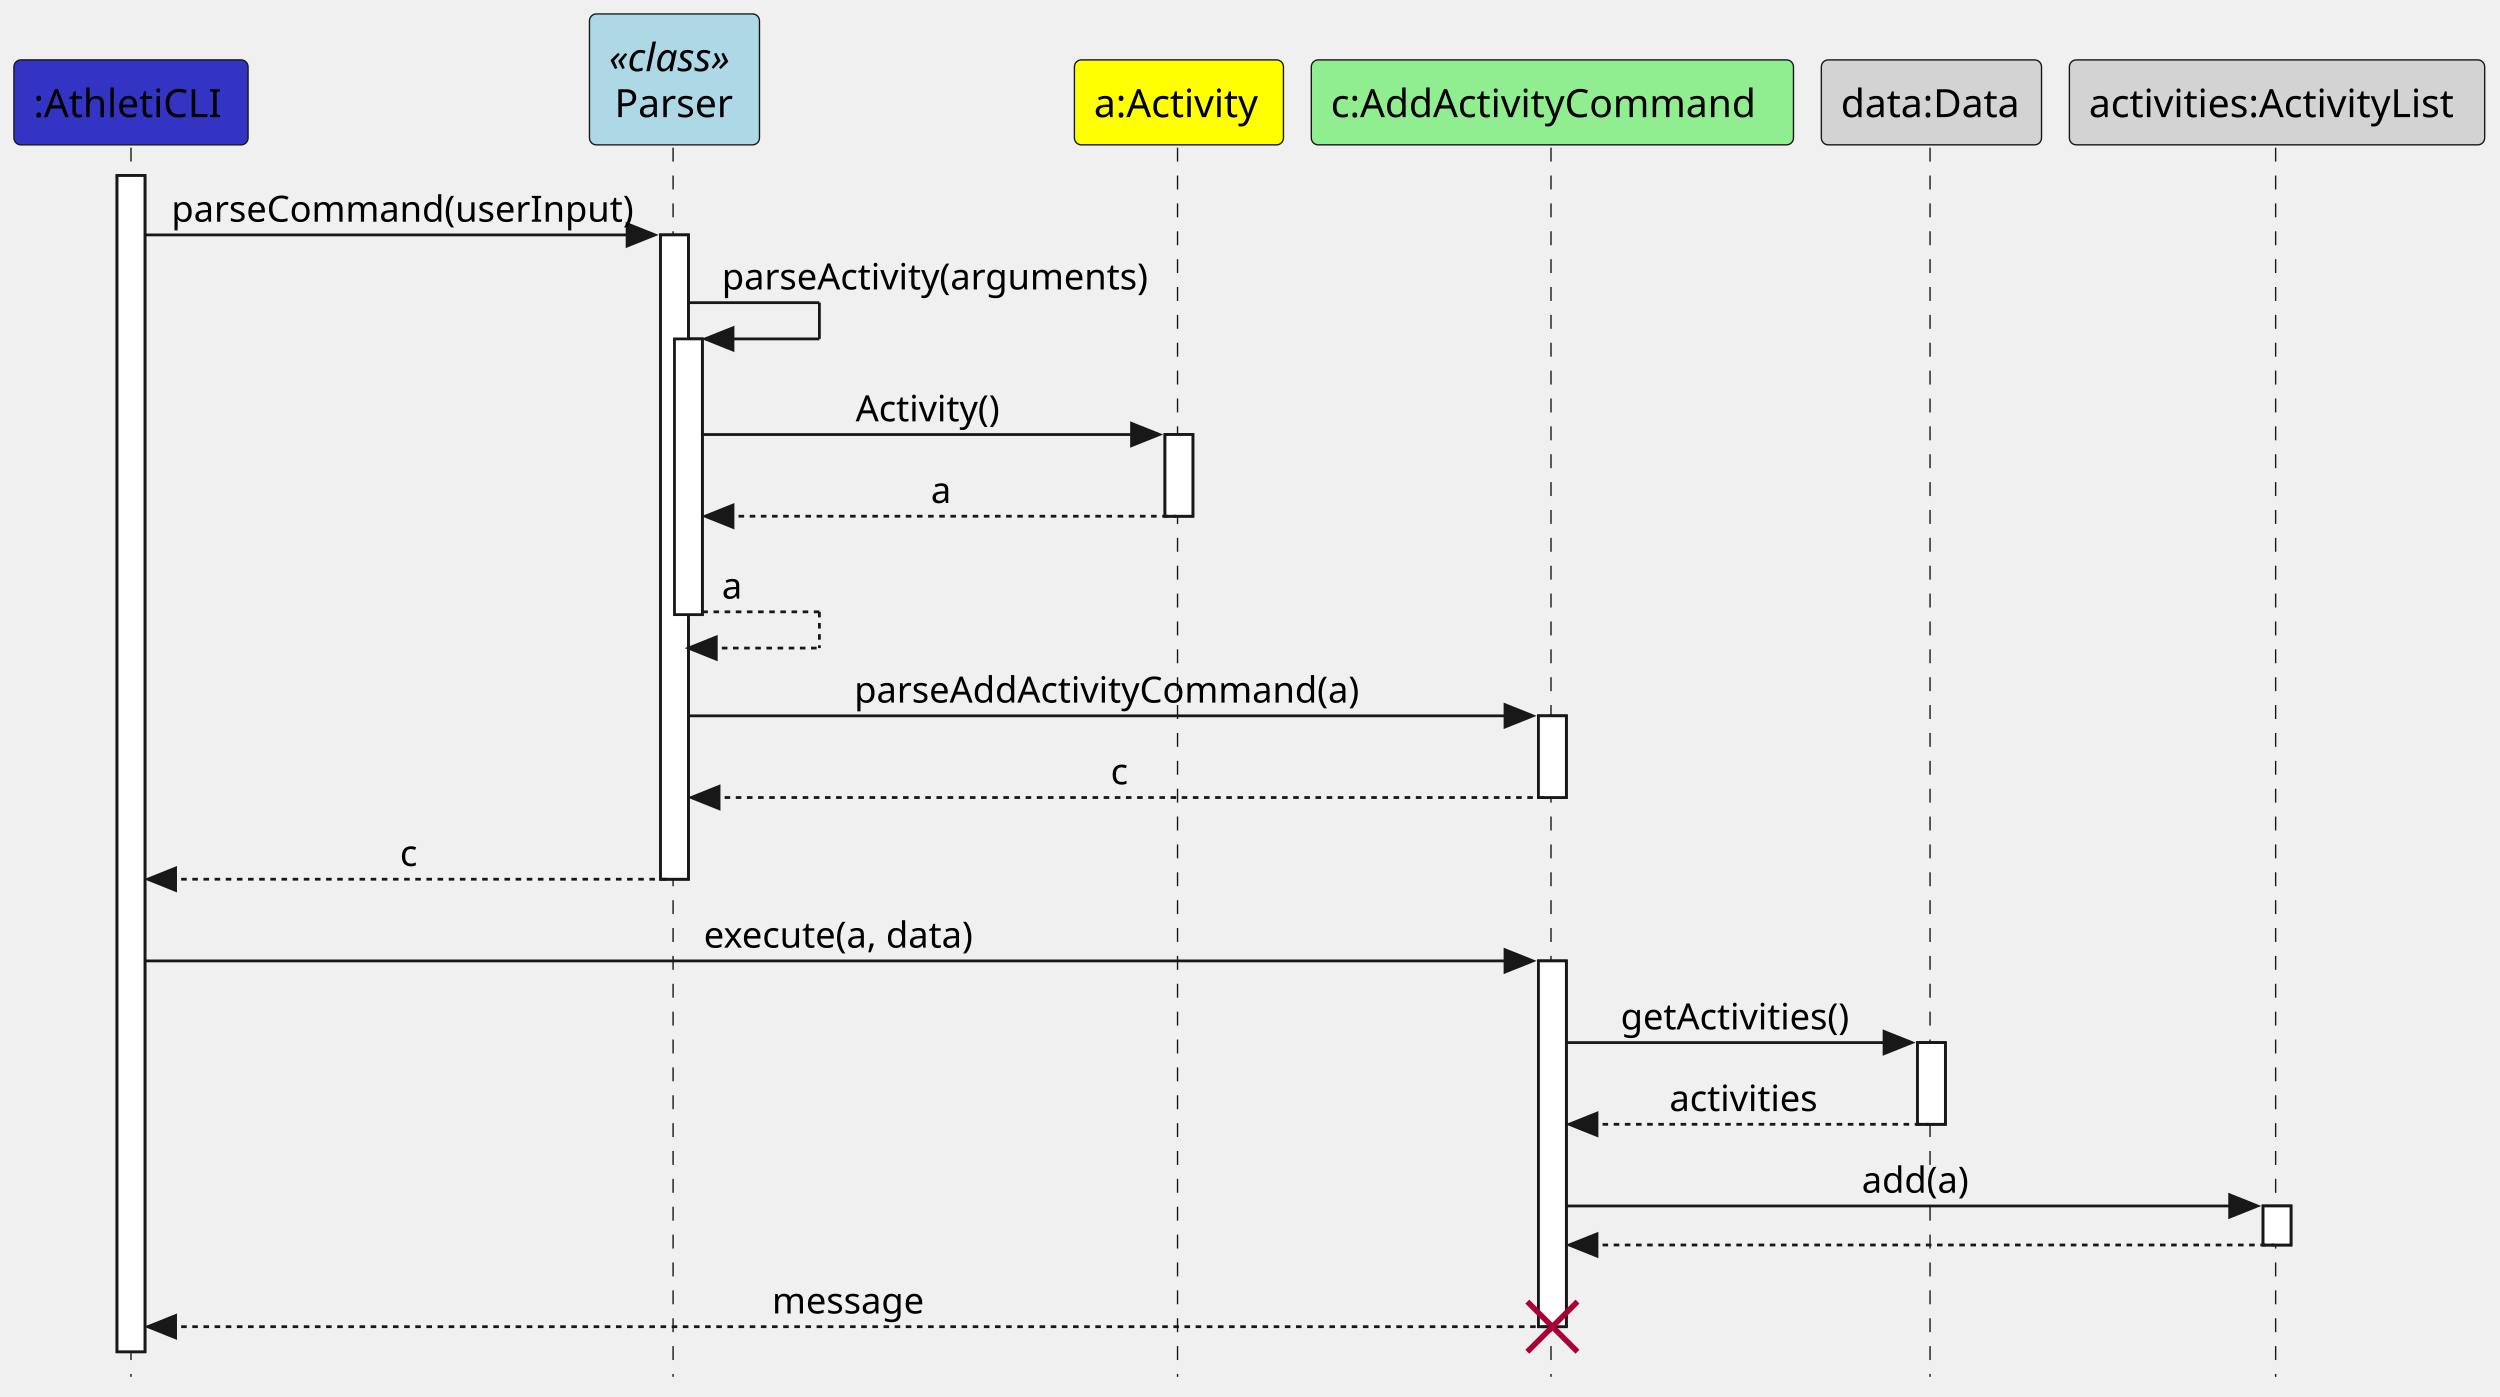
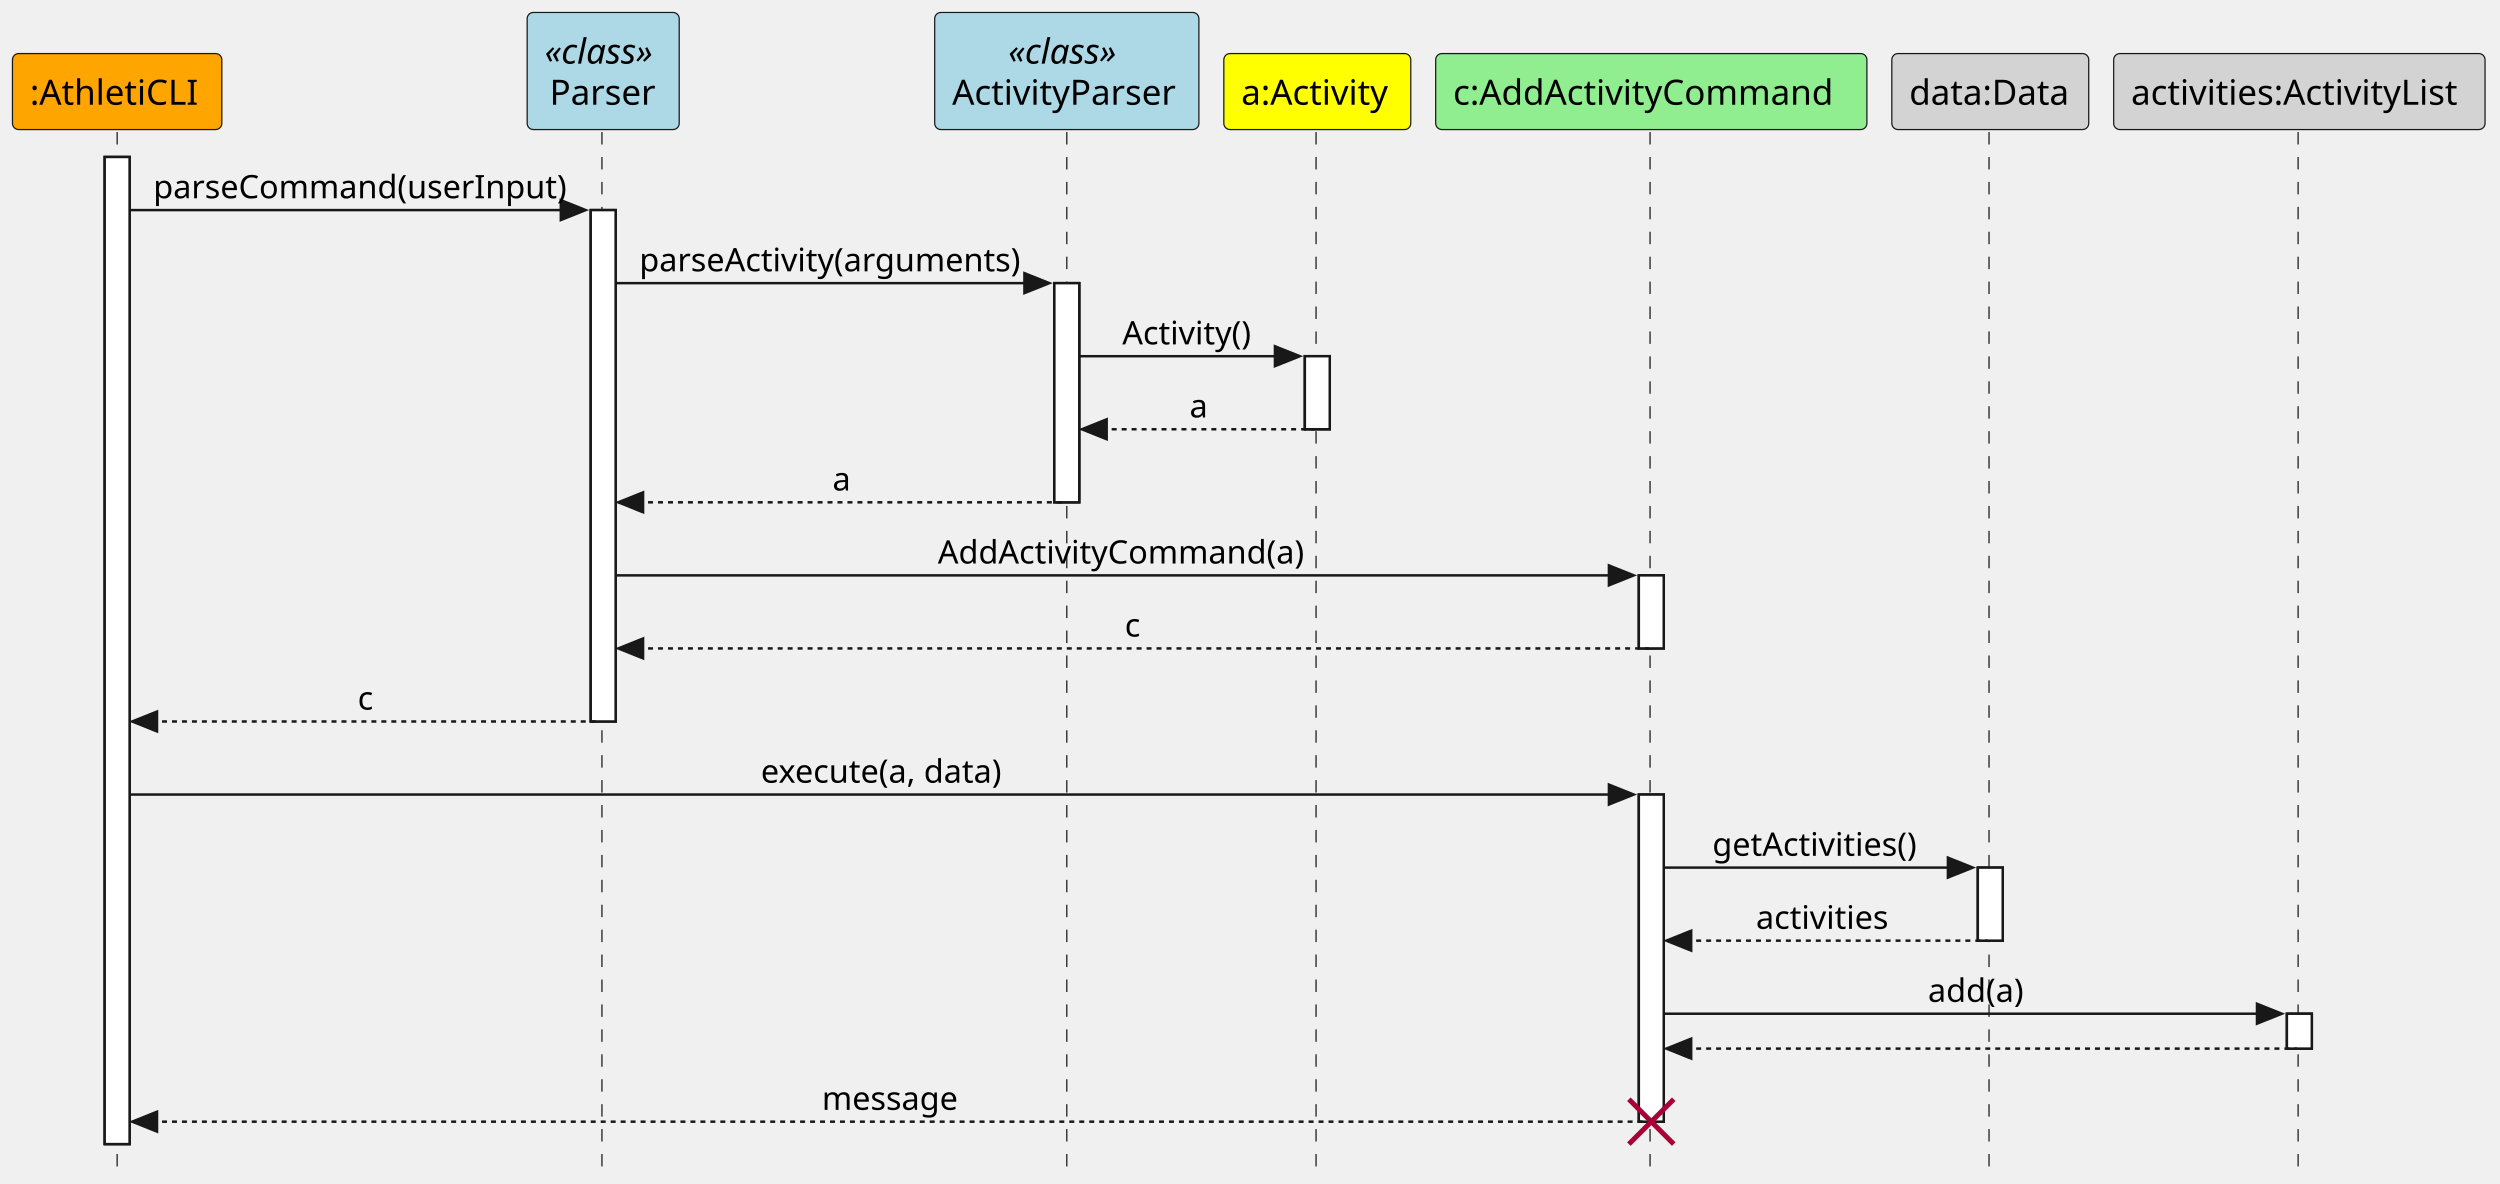
- <svg xmlns="http://www.w3.org/2000/svg" contentStyleType="text/css" height="501px" preserveAspectRatio="none" style="width:897px;height:501px;background:#FFFFFF;" version="1.1" viewBox="0 0 897 501" width="897px" zoomAndPan="magnify">
+ <svg xmlns="http://www.w3.org/2000/svg" contentStyleType="text/css" height="475px" preserveAspectRatio="none" style="width:1003px;height:475px;background:#FFFFFF;" version="1.1" viewBox="0 0 1003 475" width="1003px" zoomAndPan="magnify">
  <defs />
  <g>
-     <rect fill="#FFFFFF" height="422.037" style="stroke:#181818;stroke-width:1.0;" width="10" x="42" y="62.977" />
-     <rect fill="#FFFFFF" height="231.174" style="stroke:#181818;stroke-width:1.0;" width="10" x="237" y="84.287" />
-     <rect fill="#FFFFFF" height="98.932" style="stroke:#181818;stroke-width:1.0;" width="10" x="242" y="121.598" />
-     <rect fill="#FFFFFF" height="29.311" style="stroke:#181818;stroke-width:1.0;" width="10" x="418" y="155.908" />
-     <rect fill="#FFFFFF" height="29.311" style="stroke:#181818;stroke-width:1.0;" width="10" x="552" y="256.84" />
-     <rect fill="#FFFFFF" height="131.242" style="stroke:#181818;stroke-width:1.0;" width="10" x="552" y="344.772" />
-     <rect fill="#FFFFFF" height="29.311" style="stroke:#181818;stroke-width:1.0;" width="10" x="688" y="374.082" />
-     <rect fill="#FFFFFF" height="14" style="stroke:#181818;stroke-width:1.0;" width="10" x="812" y="432.703" />
-     <line style="stroke:#181818;stroke-width:0.5;stroke-dasharray:5.0,5.0;" x1="47" x2="47" y1="52.977" y2="494.014" />
-     <line style="stroke:#181818;stroke-width:0.5;stroke-dasharray:5.0,5.0;" x1="241.5" x2="241.5" y1="52.977" y2="494.014" />
-     <line style="stroke:#181818;stroke-width:0.5;stroke-dasharray:5.0,5.0;" x1="422.5" x2="422.5" y1="52.977" y2="494.014" />
-     <line style="stroke:#181818;stroke-width:0.5;stroke-dasharray:5.0,5.0;" x1="556.5" x2="556.5" y1="52.977" y2="494.014" />
-     <line style="stroke:#181818;stroke-width:0.5;stroke-dasharray:5.0,5.0;" x1="692.5" x2="692.5" y1="52.977" y2="494.014" />
-     <line style="stroke:#181818;stroke-width:0.5;stroke-dasharray:5.0,5.0;" x1="816.5" x2="816.5" y1="52.977" y2="494.014" />
-     <rect fill="#3333C4" height="30.488" rx="2.5" ry="2.5" style="stroke:#181818;stroke-width:0.5;" width="84" x="5" y="21.488" />
+     <rect fill="#FFFFFF" height="396.037" style="stroke:#181818;stroke-width:1.0;" width="10" x="42" y="62.977" />
+     <rect fill="#FFFFFF" height="205.174" style="stroke:#181818;stroke-width:1.0;" width="10" x="237" y="84.287" />
+     <rect fill="#FFFFFF" height="87.932" style="stroke:#181818;stroke-width:1.0;" width="10" x="423" y="113.598" />
+     <rect fill="#FFFFFF" height="29.311" style="stroke:#181818;stroke-width:1.0;" width="10" x="523.5" y="142.908" />
+     <rect fill="#FFFFFF" height="29.311" style="stroke:#181818;stroke-width:1.0;" width="10" x="657.5" y="230.84" />
+     <rect fill="#FFFFFF" height="131.242" style="stroke:#181818;stroke-width:1.0;" width="10" x="657.5" y="318.772" />
+     <rect fill="#FFFFFF" height="29.311" style="stroke:#181818;stroke-width:1.0;" width="10" x="793.5" y="348.082" />
+     <rect fill="#FFFFFF" height="14" style="stroke:#181818;stroke-width:1.0;" width="10" x="917.5" y="406.703" />
+     <line style="stroke:#181818;stroke-width:0.5;stroke-dasharray:5.0,5.0;" x1="47" x2="47" y1="52.977" y2="468.014" />
+     <line style="stroke:#181818;stroke-width:0.5;stroke-dasharray:5.0,5.0;" x1="241.5" x2="241.5" y1="52.977" y2="468.014" />
+     <line style="stroke:#181818;stroke-width:0.5;stroke-dasharray:5.0,5.0;" x1="428" x2="428" y1="52.977" y2="468.014" />
+     <line style="stroke:#181818;stroke-width:0.5;stroke-dasharray:5.0,5.0;" x1="528" x2="528" y1="52.977" y2="468.014" />
+     <line style="stroke:#181818;stroke-width:0.5;stroke-dasharray:5.0,5.0;" x1="662" x2="662" y1="52.977" y2="468.014" />
+     <line style="stroke:#181818;stroke-width:0.5;stroke-dasharray:5.0,5.0;" x1="798" x2="798" y1="52.977" y2="468.014" />
+     <line style="stroke:#181818;stroke-width:0.5;stroke-dasharray:5.0,5.0;" x1="922" x2="922" y1="52.977" y2="468.014" />
+     <rect fill="#FFA500" height="30.488" rx="2.5" ry="2.5" style="stroke:#181818;stroke-width:0.5;" width="84" x="5" y="21.488" />
    <text fill="#000000" font-family="sans-serif" font-size="14" lengthAdjust="spacing" textLength="70" x="12" y="42.023">:AthletiCLI</text>
    <rect fill="#ADD8E6" height="46.977" rx="2.5" ry="2.5" style="stroke:#181818;stroke-width:0.5;" width="61" x="211.5" y="5" />
    <text fill="#000000" font-family="sans-serif" font-size="14" font-style="italic" lengthAdjust="spacing" textLength="47" x="218.5" y="25.535">«class»</text>
    <text fill="#000000" font-family="sans-serif" font-size="14" lengthAdjust="spacing" textLength="43" x="220.5" y="42.023">Parser</text>
-     <rect fill="#FFFF00" height="30.488" rx="2.5" ry="2.5" style="stroke:#181818;stroke-width:0.5;" width="75" x="385.5" y="21.488" />
-     <text fill="#000000" font-family="sans-serif" font-size="14" lengthAdjust="spacing" textLength="61" x="392.5" y="42.023">a:Activity</text>
-     <rect fill="#90EE90" height="30.488" rx="2.5" ry="2.5" style="stroke:#181818;stroke-width:0.5;" width="173" x="470.5" y="21.488" />
-     <text fill="#000000" font-family="sans-serif" font-size="14" lengthAdjust="spacing" textLength="159" x="477.5" y="42.023">c:AddActivityCommand</text>
-     <rect fill="#D3D3D3" height="30.488" rx="2.5" ry="2.5" style="stroke:#181818;stroke-width:0.5;" width="79" x="653.5" y="21.488" />
-     <text fill="#000000" font-family="sans-serif" font-size="14" lengthAdjust="spacing" textLength="65" x="660.5" y="42.023">data:Data</text>
-     <rect fill="#D3D3D3" height="30.488" rx="2.5" ry="2.5" style="stroke:#181818;stroke-width:0.5;" width="149" x="742.5" y="21.488" />
-     <text fill="#000000" font-family="sans-serif" font-size="14" lengthAdjust="spacing" textLength="135" x="749.5" y="42.023">activities:ActivityList</text>
-     <rect fill="#FFFFFF" height="422.037" style="stroke:#181818;stroke-width:1.0;" width="10" x="42" y="62.977" />
-     <rect fill="#FFFFFF" height="231.174" style="stroke:#181818;stroke-width:1.0;" width="10" x="237" y="84.287" />
-     <rect fill="#FFFFFF" height="98.932" style="stroke:#181818;stroke-width:1.0;" width="10" x="242" y="121.598" />
-     <rect fill="#FFFFFF" height="29.311" style="stroke:#181818;stroke-width:1.0;" width="10" x="418" y="155.908" />
-     <rect fill="#FFFFFF" height="29.311" style="stroke:#181818;stroke-width:1.0;" width="10" x="552" y="256.84" />
-     <rect fill="#FFFFFF" height="131.242" style="stroke:#181818;stroke-width:1.0;" width="10" x="552" y="344.772" />
-     <rect fill="#FFFFFF" height="29.311" style="stroke:#181818;stroke-width:1.0;" width="10" x="688" y="374.082" />
-     <rect fill="#FFFFFF" height="14" style="stroke:#181818;stroke-width:1.0;" width="10" x="812" y="432.703" />
+     <rect fill="#ADD8E6" height="46.977" rx="2.5" ry="2.5" style="stroke:#181818;stroke-width:0.5;" width="106" x="375" y="5" />
+     <text fill="#000000" font-family="sans-serif" font-size="14" font-style="italic" lengthAdjust="spacing" textLength="47" x="404.5" y="25.535">«class»</text>
+     <text fill="#000000" font-family="sans-serif" font-size="14" lengthAdjust="spacing" textLength="92" x="382" y="42.023">ActivityParser</text>
+     <rect fill="#FFFF00" height="30.488" rx="2.5" ry="2.5" style="stroke:#181818;stroke-width:0.5;" width="75" x="491" y="21.488" />
+     <text fill="#000000" font-family="sans-serif" font-size="14" lengthAdjust="spacing" textLength="61" x="498" y="42.023">a:Activity</text>
+     <rect fill="#90EE90" height="30.488" rx="2.5" ry="2.5" style="stroke:#181818;stroke-width:0.5;" width="173" x="576" y="21.488" />
+     <text fill="#000000" font-family="sans-serif" font-size="14" lengthAdjust="spacing" textLength="159" x="583" y="42.023">c:AddActivityCommand</text>
+     <rect fill="#D3D3D3" height="30.488" rx="2.5" ry="2.5" style="stroke:#181818;stroke-width:0.5;" width="79" x="759" y="21.488" />
+     <text fill="#000000" font-family="sans-serif" font-size="14" lengthAdjust="spacing" textLength="65" x="766" y="42.023">data:Data</text>
+     <rect fill="#D3D3D3" height="30.488" rx="2.5" ry="2.5" style="stroke:#181818;stroke-width:0.5;" width="149" x="848" y="21.488" />
+     <text fill="#000000" font-family="sans-serif" font-size="14" lengthAdjust="spacing" textLength="135" x="855" y="42.023">activities:ActivityList</text>
+     <rect fill="#FFFFFF" height="396.037" style="stroke:#181818;stroke-width:1.0;" width="10" x="42" y="62.977" />
+     <rect fill="#FFFFFF" height="205.174" style="stroke:#181818;stroke-width:1.0;" width="10" x="237" y="84.287" />
+     <rect fill="#FFFFFF" height="87.932" style="stroke:#181818;stroke-width:1.0;" width="10" x="423" y="113.598" />
+     <rect fill="#FFFFFF" height="29.311" style="stroke:#181818;stroke-width:1.0;" width="10" x="523.5" y="142.908" />
+     <rect fill="#FFFFFF" height="29.311" style="stroke:#181818;stroke-width:1.0;" width="10" x="657.5" y="230.84" />
+     <rect fill="#FFFFFF" height="131.242" style="stroke:#181818;stroke-width:1.0;" width="10" x="657.5" y="318.772" />
+     <rect fill="#FFFFFF" height="29.311" style="stroke:#181818;stroke-width:1.0;" width="10" x="793.5" y="348.082" />
+     <rect fill="#FFFFFF" height="14" style="stroke:#181818;stroke-width:1.0;" width="10" x="917.5" y="406.703" />
    <polygon fill="#181818" points="225,80.287,235,84.287,225,88.287" style="stroke:#181818;stroke-width:1.0;" />
    <line style="stroke:#181818;stroke-width:1.0;" x1="52" x2="231" y1="84.287" y2="84.287" />
    <text fill="#000000" font-family="sans-serif" font-size="13" lengthAdjust="spacing" textLength="166" x="61.5" y="79.545">parseCommand(userInput)</text>
-     <line style="stroke:#181818;stroke-width:1.0;" x1="247" x2="294" y1="108.598" y2="108.598" />
-     <line style="stroke:#181818;stroke-width:1.0;" x1="294" x2="294" y1="108.598" y2="121.598" />
-     <line style="stroke:#181818;stroke-width:1.0;" x1="253" x2="294" y1="121.598" y2="121.598" />
-     <polygon fill="#181818" points="263,117.598,253,121.598,263,125.598" style="stroke:#181818;stroke-width:1.0;" />
-     <text fill="#000000" font-family="sans-serif" font-size="13" lengthAdjust="spacing" textLength="157" x="259" y="103.856">parseActivity(arguments)</text>
-     <polygon fill="#181818" points="406,151.908,416,155.908,406,159.908" style="stroke:#181818;stroke-width:1.0;" />
-     <line style="stroke:#181818;stroke-width:1.0;" x1="252" x2="412" y1="155.908" y2="155.908" />
-     <text fill="#000000" font-family="sans-serif" font-size="13" lengthAdjust="spacing" textLength="56" x="307" y="151.166">Activity()</text>
-     <polygon fill="#181818" points="263,181.219,253,185.219,263,189.219" style="stroke:#181818;stroke-width:1.0;" />
-     <line style="stroke:#181818;stroke-width:1.0;stroke-dasharray:2.0,2.0;" x1="257" x2="422" y1="185.219" y2="185.219" />
-     <text fill="#000000" font-family="sans-serif" font-size="13" lengthAdjust="spacing" textLength="7" x="334" y="180.477">a</text>
-     <line style="stroke:#181818;stroke-width:1.0;stroke-dasharray:2.0,2.0;" x1="252" x2="294" y1="219.529" y2="219.529" />
-     <line style="stroke:#181818;stroke-width:1.0;stroke-dasharray:2.0,2.0;" x1="294" x2="294" y1="219.529" y2="232.529" />
-     <line style="stroke:#181818;stroke-width:1.0;stroke-dasharray:2.0,2.0;" x1="247" x2="294" y1="232.529" y2="232.529" />
-     <polygon fill="#181818" points="257,228.529,247,232.529,257,236.529" style="stroke:#181818;stroke-width:1.0;" />
-     <text fill="#000000" font-family="sans-serif" font-size="13" lengthAdjust="spacing" textLength="7" x="259" y="214.787">a</text>
-     <polygon fill="#181818" points="540,252.84,550,256.84,540,260.84" style="stroke:#181818;stroke-width:1.0;" />
-     <line style="stroke:#181818;stroke-width:1.0;" x1="247" x2="546" y1="256.84" y2="256.84" />
-     <text fill="#000000" font-family="sans-serif" font-size="13" lengthAdjust="spacing" textLength="186" x="306.5" y="252.098">parseAddActivityCommand(a)</text>
-     <polygon fill="#181818" points="258,282.15,248,286.15,258,290.15" style="stroke:#181818;stroke-width:1.0;" />
-     <line style="stroke:#181818;stroke-width:1.0;stroke-dasharray:2.0,2.0;" x1="252" x2="556" y1="286.15" y2="286.15" />
-     <text fill="#000000" font-family="sans-serif" font-size="13" lengthAdjust="spacing" textLength="7" x="398.5" y="281.408">c</text>
-     <polygon fill="#181818" points="63,311.461,53,315.461,63,319.461" style="stroke:#181818;stroke-width:1.0;" />
-     <line style="stroke:#181818;stroke-width:1.0;stroke-dasharray:2.0,2.0;" x1="57" x2="241" y1="315.461" y2="315.461" />
-     <text fill="#000000" font-family="sans-serif" font-size="13" lengthAdjust="spacing" textLength="7" x="143.5" y="310.719">c</text>
-     <polygon fill="#181818" points="540,340.772,550,344.772,540,348.772" style="stroke:#181818;stroke-width:1.0;" />
-     <line style="stroke:#181818;stroke-width:1.0;" x1="52" x2="546" y1="344.772" y2="344.772" />
-     <text fill="#000000" font-family="sans-serif" font-size="13" lengthAdjust="spacing" textLength="99" x="252.5" y="340.029">execute(a, data)</text>
-     <polygon fill="#181818" points="676,370.082,686,374.082,676,378.082" style="stroke:#181818;stroke-width:1.0;" />
-     <line style="stroke:#181818;stroke-width:1.0;" x1="562" x2="682" y1="374.082" y2="374.082" />
-     <text fill="#000000" font-family="sans-serif" font-size="13" lengthAdjust="spacing" textLength="87" x="581.5" y="369.34">getActivities()</text>
-     <polygon fill="#181818" points="573,399.393,563,403.393,573,407.393" style="stroke:#181818;stroke-width:1.0;" />
-     <line style="stroke:#181818;stroke-width:1.0;stroke-dasharray:2.0,2.0;" x1="567" x2="692" y1="403.393" y2="403.393" />
-     <text fill="#000000" font-family="sans-serif" font-size="13" lengthAdjust="spacing" textLength="57" x="599" y="398.65">activities</text>
-     <polygon fill="#181818" points="800,428.703,810,432.703,800,436.703" style="stroke:#181818;stroke-width:1.0;" />
-     <line style="stroke:#181818;stroke-width:1.0;" x1="562" x2="806" y1="432.703" y2="432.703" />
-     <text fill="#000000" font-family="sans-serif" font-size="13" lengthAdjust="spacing" textLength="38" x="668" y="427.961">add(a)</text>
-     <polygon fill="#181818" points="573,442.703,563,446.703,573,450.703" style="stroke:#181818;stroke-width:1.0;" />
-     <line style="stroke:#181818;stroke-width:1.0;stroke-dasharray:2.0,2.0;" x1="567" x2="816" y1="446.703" y2="446.703" />
-     <polygon fill="#181818" points="63,472.014,53,476.014,63,480.014" style="stroke:#181818;stroke-width:1.0;" />
-     <line style="stroke:#181818;stroke-width:1.0;stroke-dasharray:2.0,2.0;" x1="57" x2="556" y1="476.014" y2="476.014" />
-     <text fill="#000000" font-family="sans-serif" font-size="13" lengthAdjust="spacing" textLength="55" x="277" y="471.272">message</text>
-     <line style="stroke:#A80036;stroke-width:2.0;" x1="548" x2="566" y1="467.014" y2="485.014" />
-     <line style="stroke:#A80036;stroke-width:2.0;" x1="548" x2="566" y1="485.014" y2="467.014" />
+     <polygon fill="#181818" points="411,109.598,421,113.598,411,117.598" style="stroke:#181818;stroke-width:1.0;" />
+     <line style="stroke:#181818;stroke-width:1.0;" x1="247" x2="417" y1="113.598" y2="113.598" />
+     <text fill="#000000" font-family="sans-serif" font-size="13" lengthAdjust="spacing" textLength="157" x="256.5" y="108.856">parseActivity(arguments)</text>
+     <polygon fill="#181818" points="511.5,138.908,521.5,142.908,511.5,146.908" style="stroke:#181818;stroke-width:1.0;" />
+     <line style="stroke:#181818;stroke-width:1.0;" x1="433" x2="517.5" y1="142.908" y2="142.908" />
+     <text fill="#000000" font-family="sans-serif" font-size="13" lengthAdjust="spacing" textLength="56" x="450.25" y="138.166">Activity()</text>
+     <polygon fill="#181818" points="444,168.219,434,172.219,444,176.219" style="stroke:#181818;stroke-width:1.0;" />
+     <line style="stroke:#181818;stroke-width:1.0;stroke-dasharray:2.0,2.0;" x1="438" x2="527.5" y1="172.219" y2="172.219" />
+     <text fill="#000000" font-family="sans-serif" font-size="13" lengthAdjust="spacing" textLength="7" x="477.25" y="167.477">a</text>
+     <polygon fill="#181818" points="258,197.529,248,201.529,258,205.529" style="stroke:#181818;stroke-width:1.0;" />
+     <line style="stroke:#181818;stroke-width:1.0;stroke-dasharray:2.0,2.0;" x1="252" x2="427" y1="201.529" y2="201.529" />
+     <text fill="#000000" font-family="sans-serif" font-size="13" lengthAdjust="spacing" textLength="7" x="334" y="196.787">a</text>
+     <polygon fill="#181818" points="645.5,226.84,655.5,230.84,645.5,234.84" style="stroke:#181818;stroke-width:1.0;" />
+     <line style="stroke:#181818;stroke-width:1.0;" x1="247" x2="651.5" y1="230.84" y2="230.84" />
+     <text fill="#000000" font-family="sans-serif" font-size="13" lengthAdjust="spacing" textLength="152" x="376.25" y="226.098">AddActivityCommand(a)</text>
+     <polygon fill="#181818" points="258,256.15,248,260.15,258,264.15" style="stroke:#181818;stroke-width:1.0;" />
+     <line style="stroke:#181818;stroke-width:1.0;stroke-dasharray:2.0,2.0;" x1="252" x2="661.5" y1="260.15" y2="260.15" />
+     <text fill="#000000" font-family="sans-serif" font-size="13" lengthAdjust="spacing" textLength="7" x="451.25" y="255.408">c</text>
+     <polygon fill="#181818" points="63,285.461,53,289.461,63,293.461" style="stroke:#181818;stroke-width:1.0;" />
+     <line style="stroke:#181818;stroke-width:1.0;stroke-dasharray:2.0,2.0;" x1="57" x2="241" y1="289.461" y2="289.461" />
+     <text fill="#000000" font-family="sans-serif" font-size="13" lengthAdjust="spacing" textLength="7" x="143.5" y="284.719">c</text>
+     <polygon fill="#181818" points="645.5,314.772,655.5,318.772,645.5,322.772" style="stroke:#181818;stroke-width:1.0;" />
+     <line style="stroke:#181818;stroke-width:1.0;" x1="52" x2="651.5" y1="318.772" y2="318.772" />
+     <text fill="#000000" font-family="sans-serif" font-size="13" lengthAdjust="spacing" textLength="99" x="305.25" y="314.029">execute(a, data)</text>
+     <polygon fill="#181818" points="781.5,344.082,791.5,348.082,781.5,352.082" style="stroke:#181818;stroke-width:1.0;" />
+     <line style="stroke:#181818;stroke-width:1.0;" x1="667.5" x2="787.5" y1="348.082" y2="348.082" />
+     <text fill="#000000" font-family="sans-serif" font-size="13" lengthAdjust="spacing" textLength="87" x="687" y="343.34">getActivities()</text>
+     <polygon fill="#181818" points="678.5,373.393,668.5,377.393,678.5,381.393" style="stroke:#181818;stroke-width:1.0;" />
+     <line style="stroke:#181818;stroke-width:1.0;stroke-dasharray:2.0,2.0;" x1="672.5" x2="797.5" y1="377.393" y2="377.393" />
+     <text fill="#000000" font-family="sans-serif" font-size="13" lengthAdjust="spacing" textLength="57" x="704.5" y="372.65">activities</text>
+     <polygon fill="#181818" points="905.5,402.703,915.5,406.703,905.5,410.703" style="stroke:#181818;stroke-width:1.0;" />
+     <line style="stroke:#181818;stroke-width:1.0;" x1="667.5" x2="911.5" y1="406.703" y2="406.703" />
+     <text fill="#000000" font-family="sans-serif" font-size="13" lengthAdjust="spacing" textLength="38" x="773.5" y="401.961">add(a)</text>
+     <polygon fill="#181818" points="678.5,416.703,668.5,420.703,678.5,424.703" style="stroke:#181818;stroke-width:1.0;" />
+     <line style="stroke:#181818;stroke-width:1.0;stroke-dasharray:2.0,2.0;" x1="672.5" x2="921.5" y1="420.703" y2="420.703" />
+     <polygon fill="#181818" points="63,446.014,53,450.014,63,454.014" style="stroke:#181818;stroke-width:1.0;" />
+     <line style="stroke:#181818;stroke-width:1.0;stroke-dasharray:2.0,2.0;" x1="57" x2="661.5" y1="450.014" y2="450.014" />
+     <text fill="#000000" font-family="sans-serif" font-size="13" lengthAdjust="spacing" textLength="55" x="329.75" y="445.272">message</text>
+     <line style="stroke:#A80036;stroke-width:2.0;" x1="653.5" x2="671.5" y1="441.014" y2="459.014" />
+     <line style="stroke:#A80036;stroke-width:2.0;" x1="653.5" x2="671.5" y1="459.014" y2="441.014" />
  </g>
</svg>
